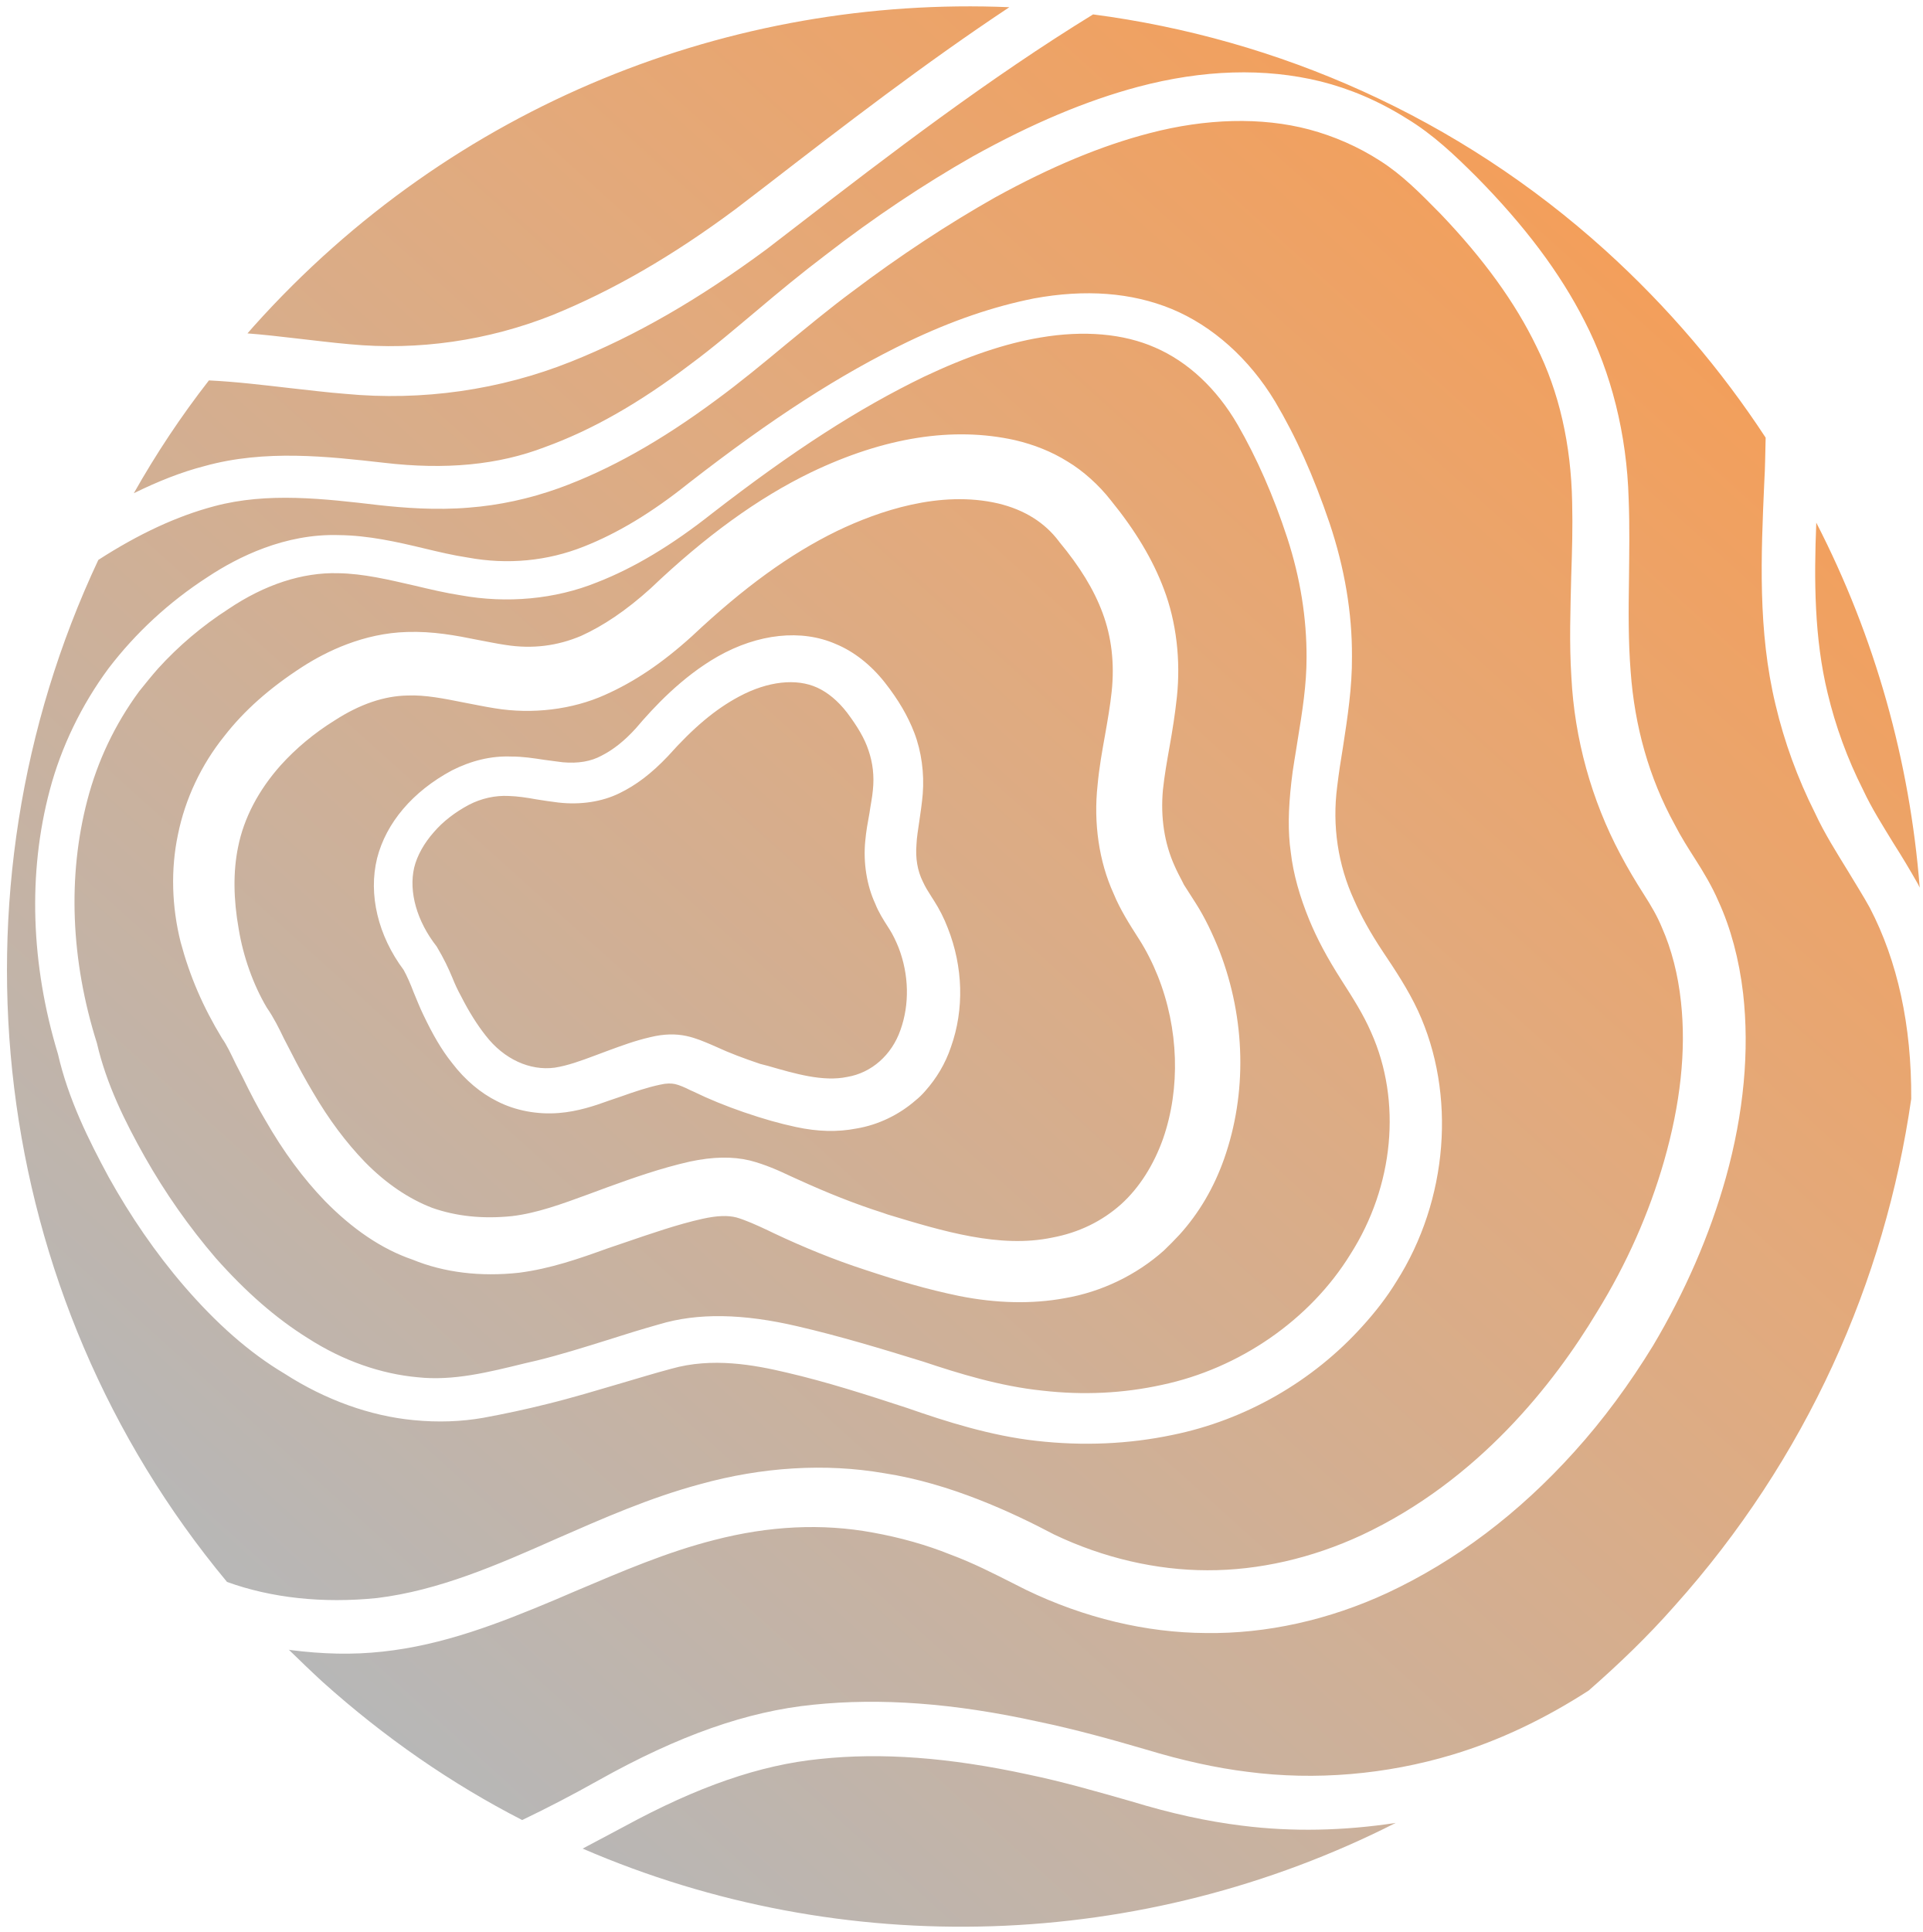
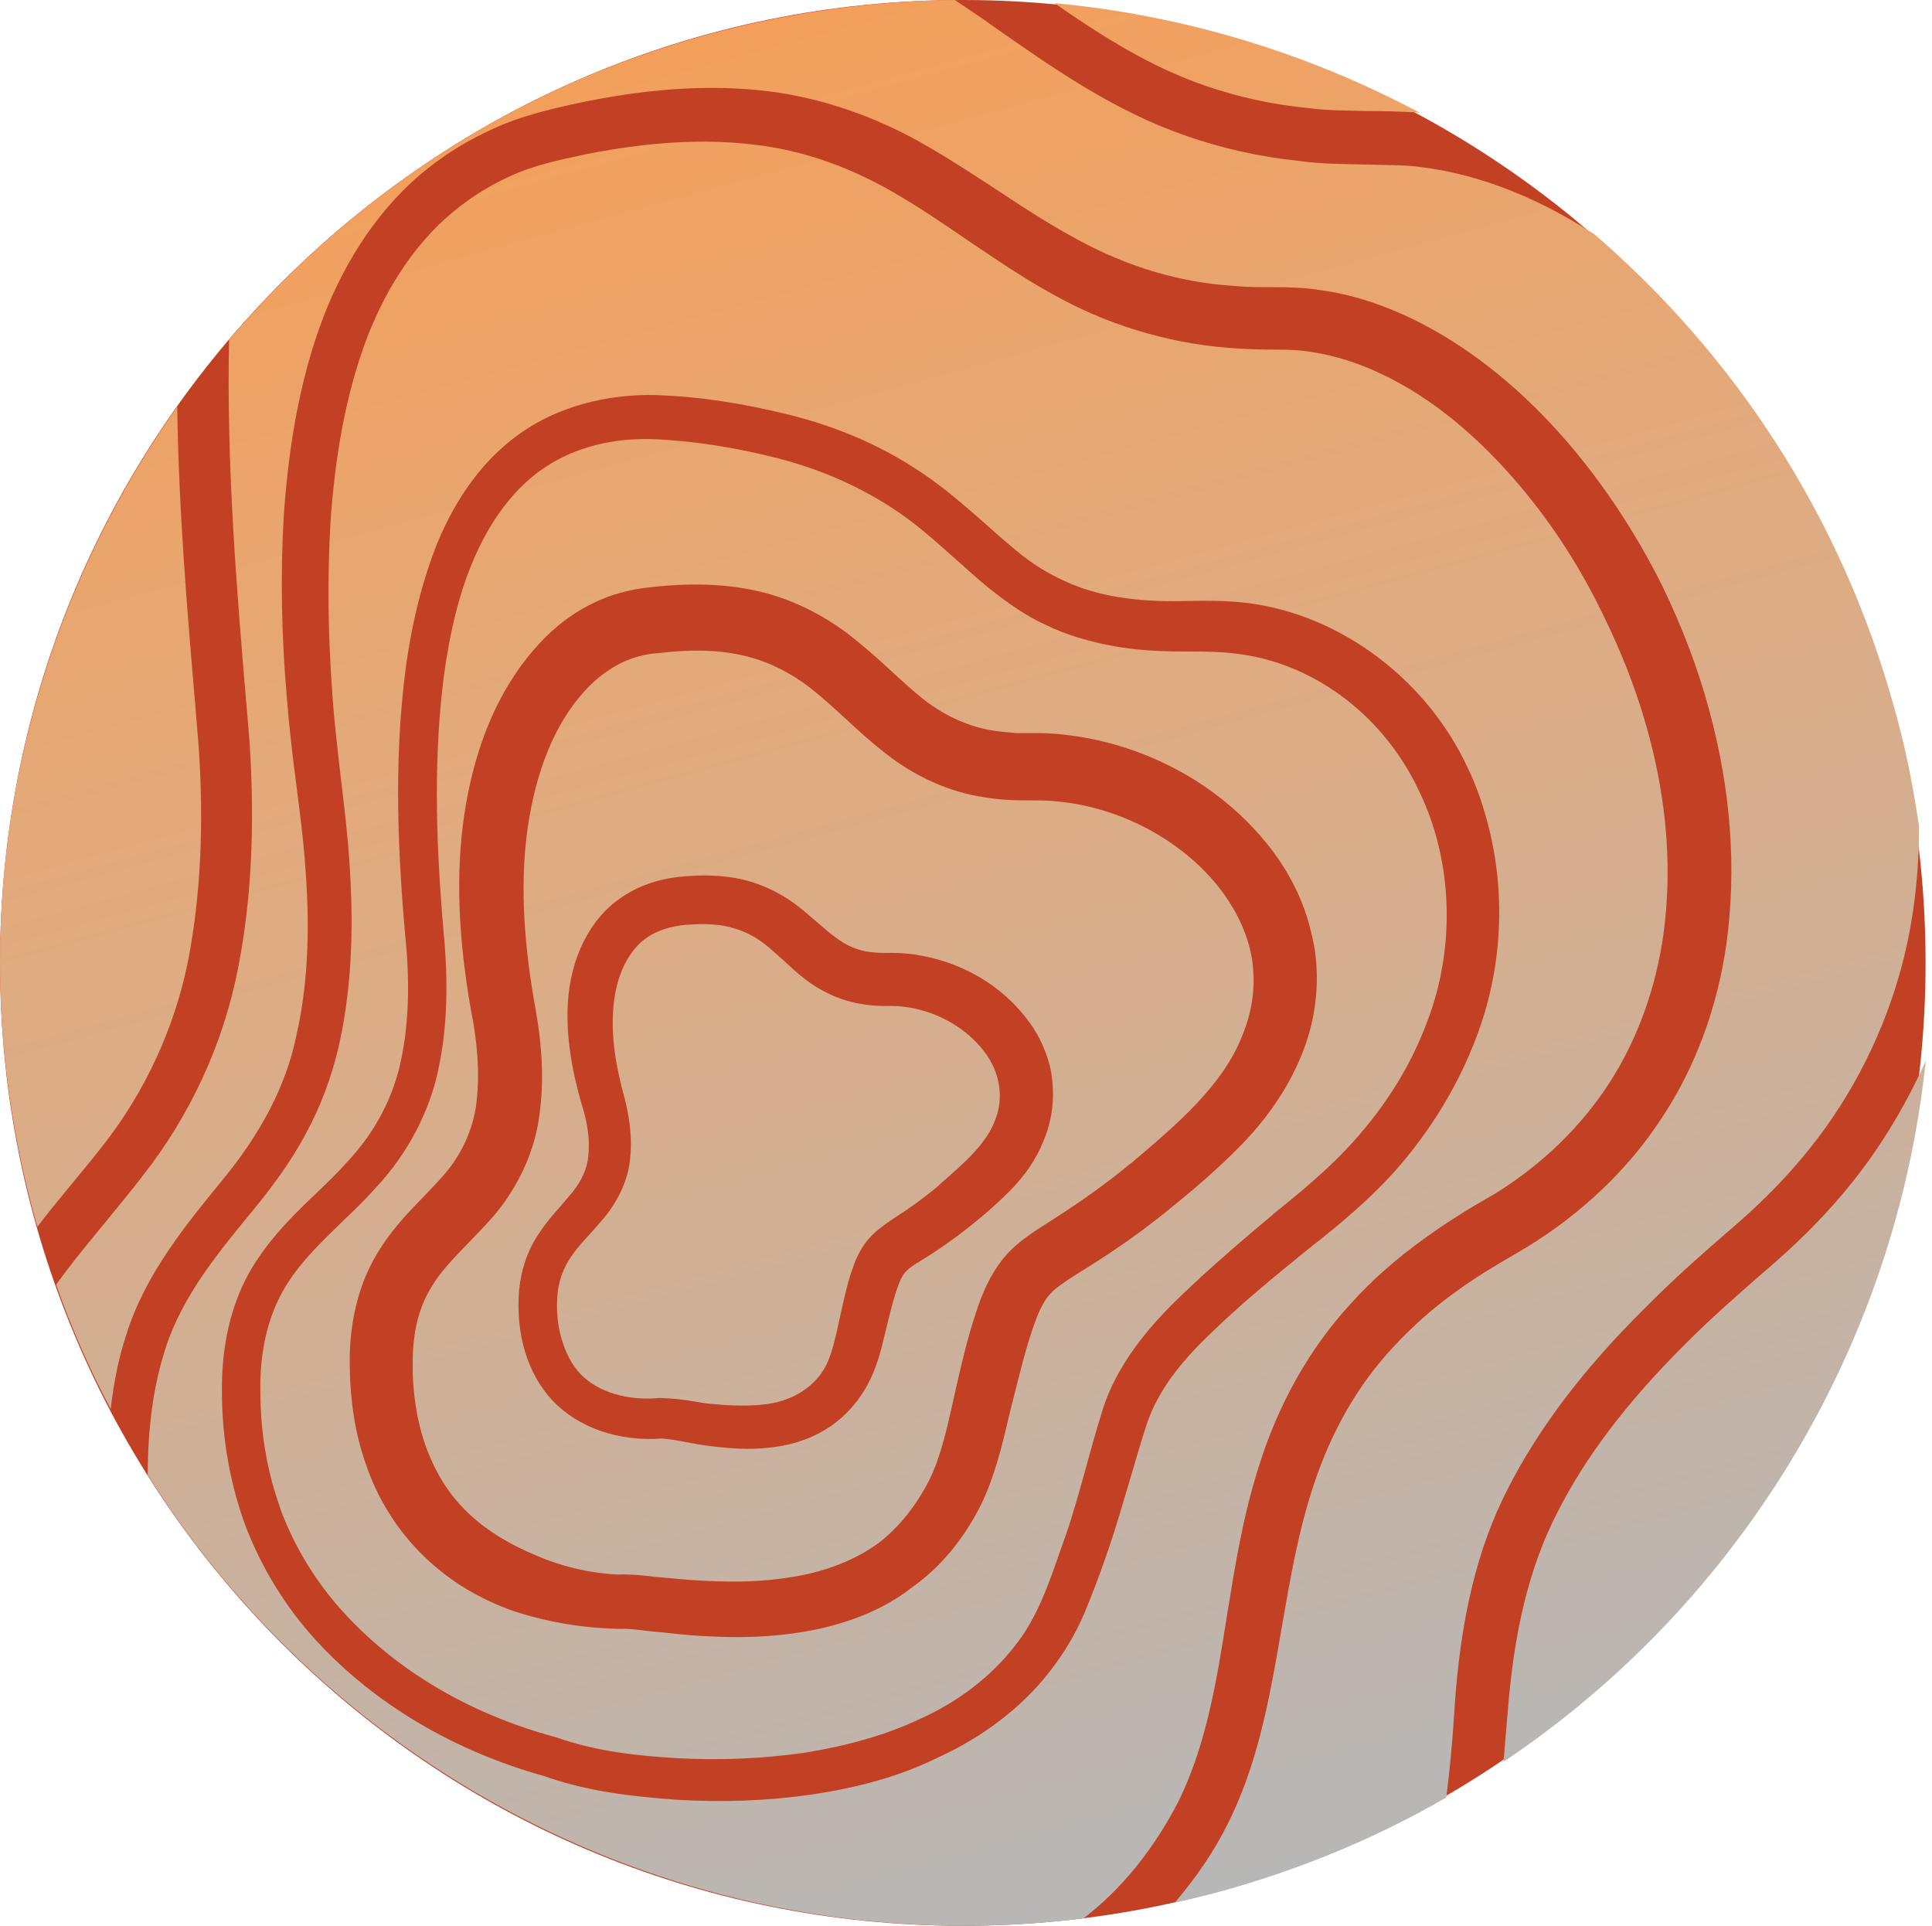
- <svg xmlns="http://www.w3.org/2000/svg" width="210" height="211" viewBox="0 0 210 211" fill="none">
-   <path d="M55.922 132.817C58.656 132.495 61.362 131.499 64.258 130.439L66.356 129.663C69.211 128.629 72.174 127.583 75.346 126.864C77.882 126.323 79.992 126.288 81.892 126.735C83.617 127.179 85.082 127.848 86.32 128.432L87.213 128.837C90.303 130.245 93.33 131.463 96.441 132.453L96.962 132.636C103.04 134.48 109.252 136.354 114.946 135.161C117.831 134.626 120.382 133.385 122.473 131.518C124.483 129.703 126.05 127.194 127.059 124.354C128.965 118.86 128.781 112.351 126.474 106.577C125.884 105.114 125.198 103.769 124.441 102.586L124.284 102.341C123.424 100.994 122.354 99.321 121.648 97.586C120.062 94.113 119.445 89.901 119.901 85.746C120.072 83.849 120.403 82.022 120.719 80.262C121.005 78.637 121.277 77.078 121.441 75.531C121.769 72.438 121.422 69.55 120.451 66.949C119.506 64.389 117.955 61.873 115.709 59.171L115.683 59.13C114.137 57.073 111.92 55.678 109.058 54.988C102.691 53.503 95.981 55.812 91.438 57.992C86.297 60.5 81.255 64.154 75.604 69.469C72.281 72.476 69.286 74.465 66.101 75.884C62.523 77.5 58.132 78.025 54.074 77.357C52.922 77.178 51.784 76.932 50.673 76.726C48.491 76.289 46.443 75.88 44.533 75.959C41.966 76 39.315 76.903 36.58 78.666C34.269 80.099 32.288 81.779 30.668 83.573C28.251 86.284 26.633 89.344 26.008 92.514C25.459 95.172 25.495 98.204 26.077 101.459C26.57 104.484 27.68 107.572 29.137 110.033C29.935 111.19 30.491 112.33 31.02 113.429C31.293 113.945 31.513 114.38 31.759 114.855C32.639 116.593 33.392 117.951 34.16 119.243C35.942 122.301 37.816 124.781 39.871 126.914C42.19 129.28 44.698 130.948 47.219 131.916C49.821 132.832 52.731 133.146 55.922 132.817ZM49.365 116.067C48.21 114.622 47.248 112.937 46.241 110.82C45.853 110.033 45.52 109.152 45.173 108.338C44.841 107.458 44.468 106.603 44.091 105.924C41.301 102.19 40.218 97.702 41.195 93.729C42.183 89.865 45.071 86.447 49.361 84.142C51.451 83.083 53.638 82.537 55.827 82.624C57.09 82.617 58.309 82.81 59.394 82.975C60.145 83.067 60.788 83.171 61.471 83.249C63.121 83.396 64.537 83.175 65.731 82.52C66.993 81.879 68.221 80.914 69.471 79.532C71.409 77.245 74.483 73.938 78.409 71.695C82.811 69.202 87.551 68.682 91.321 70.343C93.281 71.154 95.134 72.61 96.643 74.519C98.177 76.469 99.191 78.236 99.882 80.038C100.663 82.07 100.98 84.46 100.802 86.706C100.715 87.742 100.561 88.764 100.422 89.718C100.297 90.605 100.146 91.451 100.118 92.219C99.995 93.739 100.224 95.09 100.806 96.271C101.09 96.895 101.403 97.384 101.794 97.996L102.029 98.364C102.603 99.262 103.121 100.253 103.543 101.364C105.209 105.592 105.348 110.228 103.885 114.341C103.272 116.177 102.286 117.792 101.078 119.148C100.748 119.533 100.392 119.878 100.01 120.182C98.233 121.731 95.954 122.855 93.555 123.249C91.505 123.649 89.342 123.602 86.934 123.081C85.127 122.689 83.443 122.219 81.227 121.458C79.305 120.795 77.439 120.039 75.761 119.219L75.442 119.079C74.843 118.774 74.203 118.494 73.735 118.393C73.333 118.306 72.809 118.298 72.108 118.462C70.785 118.739 69.311 119.228 67.904 119.732L66.579 120.183C64.942 120.778 63.089 121.396 61.057 121.553C58.702 121.746 56.278 121.292 54.296 120.265C52.526 119.389 50.806 117.962 49.365 116.067ZM199.654 75.704C200.512 79.3 201.801 82.849 203.536 86.283C204.491 88.319 205.639 90.114 206.85 92.1C207.737 93.487 208.635 94.983 209.519 96.545C209.597 96.668 209.635 96.816 209.713 96.939C208.634 83.169 204.851 69.587 198.414 57.082C198.159 63.355 198.197 69.727 199.654 75.704ZM45.613 150.414C49.515 150.837 53.336 149.872 57.373 148.883L58.628 148.592C61.22 147.958 63.667 147.187 66.263 146.379C68.223 145.748 70.102 145.171 72.007 144.634C76.21 143.365 81.167 143.454 87.133 144.852C91.735 145.919 96.237 147.281 100.832 148.699C104.717 149.997 109.245 151.4 113.872 151.875C118.35 152.388 122.707 152.172 126.904 151.253C135.39 149.469 143.111 144.145 147.522 136.979C152.274 129.535 153.151 120.267 149.789 112.753C148.927 110.773 147.831 109.059 146.553 107.06C144.935 104.529 143.872 102.506 143.025 100.459C141.998 97.951 141.28 95.475 141.004 93.059C140.684 90.845 140.731 88.394 141.071 85.409C141.235 83.863 141.533 82.345 141.749 80.88C142.267 77.722 142.74 74.766 142.73 71.775C142.744 67.559 142.063 63.157 140.617 58.73C139.106 54.114 137.278 49.991 135.197 46.376C132.908 42.434 129.767 39.504 126.182 37.954C122.731 36.432 118.398 36.056 113.667 36.86C109.811 37.501 105.645 38.919 100.953 41.138C93.778 44.611 86.635 49.217 77.769 56.086C73.403 59.535 69.284 62.018 65.222 63.599C60.645 65.455 55.355 65.927 50.334 65.015C48.672 64.76 46.974 64.357 45.342 63.969C42.439 63.305 39.711 62.643 36.916 62.601C33.048 62.501 28.938 63.826 24.95 66.513C22.092 68.355 19.511 70.538 17.245 73.036C16.545 73.834 15.87 74.672 15.196 75.51C12.546 79.12 10.656 83.106 9.538 87.399C7.378 95.65 7.711 104.829 10.587 113.925C11.628 118.44 13.699 122.581 15.816 126.344C18.038 130.271 20.654 134.002 23.585 137.415C26.873 141.115 30.137 143.967 33.589 146.121C37.517 148.66 41.696 150.058 45.613 150.414ZM35.503 131.171C33.105 128.683 30.97 125.795 28.968 122.302C28.174 120.97 27.384 119.463 26.466 117.576C26.246 117.142 26 116.666 25.754 116.191C25.224 115.092 24.746 114.074 24.262 113.407C22.152 109.926 20.738 106.631 19.734 102.898C18.761 99.031 18.637 94.96 19.436 91.16C20.224 87.253 21.988 83.521 24.494 80.407C26.643 77.638 29.432 75.149 33.024 72.833C35.637 71.148 39.72 69.15 44.479 69.02C47.302 68.929 49.793 69.398 52.242 69.894C53.286 70.085 54.29 70.302 55.241 70.438C58.189 70.9 60.896 70.538 63.484 69.446C65.897 68.351 68.401 66.679 71.068 64.268C77.05 58.567 82.8 54.398 88.565 51.603C96.634 47.726 104.141 46.575 110.858 48.065C112.958 48.555 114.891 49.325 116.617 50.402C118.291 51.398 120.048 52.974 121.333 54.623C124.011 57.911 125.938 61.106 127.152 64.357C128.508 67.921 128.992 72.104 128.565 76.125C128.368 77.981 128.078 79.782 127.777 81.475C127.475 83.167 127.203 84.726 127.039 86.272C126.767 89.272 127.196 92.108 128.33 94.603C128.588 95.187 128.86 95.703 129.132 96.219L129.326 96.612L130.631 98.653C131.622 100.204 132.461 101.968 133.23 103.892C136.084 111.331 136.237 119.416 133.721 126.571C132.613 129.706 130.987 132.483 128.859 134.835C128.31 135.419 127.721 136.03 127.146 136.573C124.138 139.262 120.3 141.103 116.296 141.782C112.79 142.429 108.882 142.356 104.786 141.539C101.266 140.811 98.139 139.888 94.481 138.674C91.209 137.613 87.863 136.256 84.56 134.696L83.895 134.376C82.656 133.792 81.444 133.248 80.455 132.963C79.492 132.72 78.363 132.756 76.744 133.109C74.018 133.713 71.096 134.733 68.255 135.7L66.362 136.344C63.317 137.443 60.165 138.553 56.703 138.999C52.502 139.46 48.507 138.981 45.068 137.568C41.677 136.412 38.481 134.207 35.503 131.171ZM38.164 37.591C45.715 38.313 53.355 37.19 60.342 34.414C66.883 31.753 73.419 28 80.371 22.826L83.699 20.277C92.265 13.659 101.034 6.91 110.263 0.787C80.054 -0.483 49.54 11.295 27.734 35.613C27.501 35.879 27.267 36.145 27.034 36.411C28.791 36.545 30.534 36.747 32.277 36.949C34.262 37.168 36.272 37.428 38.164 37.591ZM64.953 115.295L66.442 114.739C67.89 114.209 69.378 113.652 71.038 113.273C72.483 112.918 73.787 112.884 74.991 113.145C76.062 113.377 76.954 113.781 77.661 114.075L78.141 114.285C79.699 115.009 81.286 115.599 83.049 116.192L83.878 116.406C86.844 117.26 89.904 118.169 92.548 117.616C95.204 117.172 97.418 115.226 98.371 112.479C99.365 109.706 99.307 106.458 98.168 103.504C97.873 102.772 97.537 102.067 97.172 101.496L96.963 101.169C96.519 100.475 95.972 99.618 95.613 98.697C94.684 96.702 94.289 94.191 94.522 91.85C94.609 90.814 94.804 89.767 94.984 88.786C95.109 87.899 95.285 87.094 95.354 86.3C95.519 84.753 95.345 83.309 94.874 81.942C94.455 80.655 93.661 79.323 92.521 77.81C91.538 76.543 90.44 75.637 89.295 75.107C87.004 74.049 83.88 74.391 80.744 76.068C78.164 77.443 75.761 79.454 72.973 82.576C71.149 84.502 69.472 85.756 67.668 86.631C65.782 87.558 63.424 87.927 60.997 87.647C60.179 87.54 59.362 87.433 58.585 87.3C57.541 87.109 56.522 86.959 55.582 86.931C54.092 86.854 52.581 87.195 51.237 87.888C49.69 88.713 48.38 89.731 47.39 90.887C46.319 92.097 45.567 93.446 45.247 94.748C44.632 97.392 45.537 100.612 47.701 103.366C48.495 104.698 48.973 105.716 49.409 106.76C49.704 107.492 49.988 108.116 50.365 108.795C51.245 110.533 52.158 111.961 53.063 113.106C55.056 115.683 57.893 116.965 60.601 116.603C62.016 116.382 63.464 115.852 64.953 115.295ZM119.411 1.574C108.112 8.513 97.338 16.727 86.959 24.745L83.713 27.242C76.352 32.679 69.408 36.695 62.381 39.497C54.622 42.598 46.12 43.815 37.71 43.013C35.711 42.861 33.7 42.601 31.783 42.397C28.672 42.04 25.736 41.685 22.823 41.546C19.751 45.486 17.025 49.607 14.618 53.867C17.25 52.574 19.822 51.549 22.348 50.901C28.954 49.062 35.858 49.855 41.946 50.541C48.676 51.33 54.437 50.785 59.527 48.829C64.628 46.981 69.791 44.056 75.382 39.817C77.889 37.97 80.349 35.865 82.752 33.855C85.033 31.923 87.6 29.807 90.164 27.866C95.483 23.744 100.901 20.136 106.226 17.106C112.732 13.487 118.639 11.005 124.298 9.488C131.443 7.59 138.178 7.397 144.263 8.891C147.419 9.68 150.565 10.995 153.645 12.928C156.554 14.683 158.929 16.955 161.315 19.335C166.561 24.656 170.413 29.78 173.106 35.074C176.007 40.696 177.719 47.43 177.918 54.505C178.036 57.484 177.978 60.46 177.954 63.127C177.898 66.736 177.875 70.036 178.134 73.327C178.569 79.328 180.141 84.942 182.945 90.05C183.631 91.394 184.44 92.659 185.196 93.843C186.057 95.19 187.034 96.808 187.728 98.435C189.057 101.324 189.985 104.76 190.423 108.512C191.123 114.746 190.508 121.539 188.531 128.635C186.771 134.899 184.086 141.067 180.587 146.954C178.02 151.145 175.122 155.088 171.979 158.556C165.91 165.293 159.065 170.455 151.567 173.964C145.208 176.911 138.353 178.45 131.717 178.348C125.241 178.317 118.446 176.704 112.109 173.644L111.004 173.088C108.449 171.796 106.307 170.699 103.812 169.772C101.172 168.708 98.299 167.909 95.366 167.38C89.809 166.352 83.999 166.64 78.017 168.192C72.859 169.501 68.022 171.582 62.806 173.792L60.679 174.703C54.502 177.302 48.409 179.674 41.771 180.381C38.539 180.736 35.262 180.659 31.683 180.2C31.617 180.185 31.617 180.185 31.55 180.171C32.763 181.348 33.977 182.525 35.231 183.676C41.994 189.747 49.327 194.816 57.044 198.773C59.825 197.441 62.634 195.976 65.392 194.428C74.18 189.511 81.621 186.904 88.823 186.179C96.174 185.416 104.212 185.997 113.404 188.023C117.459 188.866 121.456 189.978 125.143 191.058C129.218 192.292 132.898 193.09 136.276 193.505C143.701 194.481 151.454 193.804 158.657 191.638C163.834 190.087 168.811 187.685 173.546 184.632C176.799 181.785 179.947 178.776 182.887 175.44C197.36 159.308 205.915 139.96 208.785 120.013C208.832 111.972 207.288 104.957 204.256 99.132C203.555 97.855 202.72 96.549 201.9 95.176C200.636 93.109 199.306 91.028 198.261 88.762C196.359 84.975 194.917 81.006 193.972 77.004C192.006 68.878 192.38 60.626 192.735 52.617C192.832 51.056 192.837 49.439 192.882 47.797C188.052 40.422 182.205 33.53 175.364 27.336C159.251 12.771 139.61 4.226 119.411 1.574ZM135.652 199.382C131.899 198.921 127.951 198.065 123.583 196.732C119.988 195.708 116.167 194.598 112.312 193.799C103.681 191.929 96.302 191.385 89.556 192.104C82.999 192.758 76.209 195.119 68.21 199.469C66.704 200.268 65.156 201.093 63.649 201.891C92.167 214.222 124.827 213.105 152.467 199.087C146.848 199.944 141.175 200.086 135.652 199.382ZM60.848 168.024C65.848 165.837 70.971 163.572 76.481 162.093C83.236 160.216 90.164 159.784 96.579 160.892C103.801 161.999 110.632 165.202 115.155 167.588C120.547 170.162 126.353 171.49 131.889 171.494C137.492 171.513 143.322 170.174 148.746 167.657C161.478 161.696 169.757 151.113 174.449 143.304C177.708 138.033 180.153 132.48 181.78 126.821C183.566 120.598 184.216 114.761 183.633 109.431C183.315 106.409 182.589 103.65 181.559 101.317C181.033 100.043 180.421 98.996 179.534 97.609C178.699 96.303 177.827 94.848 177.01 93.3C173.859 87.379 171.999 80.682 171.659 73.928C171.421 70.22 171.559 66.558 171.641 62.99C171.736 60.163 171.813 57.578 171.744 54.855C171.624 48.536 170.323 42.804 167.839 37.836C165.526 33.046 162.083 28.292 157.381 23.37C155.062 21.005 153.137 19.076 150.801 17.585C148.346 15.999 145.72 14.867 143.007 14.139C137.806 12.766 131.743 12.929 125.571 14.546C120.331 15.907 114.819 18.194 108.68 21.575C103.558 24.474 98.319 27.91 93.11 31.844C90.643 33.665 88.199 35.703 85.851 37.62C83.366 39.683 80.84 41.773 78.209 43.7C72.184 48.16 66.588 51.308 61.067 53.311C57.833 54.474 54.487 55.191 51.244 55.438C47.637 55.746 44.054 55.462 41.386 55.166C35.407 54.468 29.227 53.727 23.419 55.282C19.327 56.364 15.151 58.307 10.742 61.15C-6.351 97.528 -1.375 141.29 24.799 172.767C29.603 174.51 35.248 175.136 41.199 174.526C47.933 173.7 54.247 170.954 60.848 168.024ZM20.113 140.46C16.985 136.829 14.228 132.786 11.89 128.588C9.671 124.486 7.459 120.033 6.331 115.113C3.362 105.328 3.03 95.341 5.434 86.299C6.681 81.576 8.92 76.963 11.858 72.994C14.808 69.133 18.461 65.74 22.706 63.003C25.986 60.831 31.142 58.256 37.023 58.44C40.274 58.476 43.378 59.184 46.374 59.903C47.939 60.277 49.504 60.651 51.098 60.891C55.477 61.699 59.812 61.267 63.766 59.697C67.448 58.245 71.2 55.999 75.24 52.76C84.366 45.666 91.754 40.903 99.2 37.312C104.055 34.989 108.559 33.468 112.956 32.592C118.579 31.56 123.61 31.947 127.983 33.738C132.449 35.584 136.465 39.161 139.291 43.852C141.568 47.686 143.475 51.931 145.243 57.131C146.895 62.059 147.714 66.948 147.69 71.69C147.719 75.071 147.198 78.404 146.707 81.602C146.464 83.027 146.248 84.492 146.073 85.93C145.52 90.205 146.164 94.459 147.918 98.284C148.664 99.993 149.663 101.827 151.113 104.004C152.354 105.855 153.829 108.073 154.9 110.38C159.106 119.483 158.211 131.067 152.544 139.966C151.503 141.674 150.236 143.298 148.849 144.826C143.425 150.859 136.048 155.097 128.089 156.713C123.313 157.717 118.323 157.937 113.228 157.361C108.267 156.814 103.352 155.257 99.121 153.778C94.675 152.322 90.322 150.922 85.92 149.899C82.389 149.063 77.81 148.212 73.324 149.49C71.501 149.974 69.622 150.552 67.825 151.077C65.204 151.845 62.5 152.666 59.76 153.338C57.424 153.922 55.144 154.412 52.77 154.847C50.438 155.256 47.856 155.365 45.147 155.094C40.479 154.646 35.568 152.914 31.055 150.003C27.243 147.735 23.662 144.569 20.113 140.46Z" fill="url(#paint0_linear)" />
+ <svg xmlns="http://www.w3.org/2000/svg" width="301" height="300" viewBox="0 0 301 300" fill="none">
+   <circle cx="150" cy="150" r="150" fill="#C24124" />
+   <path d="M144.78 230.559C146.52 227.016 147.425 222.987 148.4 218.68L149.096 215.554C150.071 211.316 151.115 206.94 152.716 202.564C154.039 199.09 155.64 196.52 157.659 194.575C159.539 192.838 161.488 191.588 163.159 190.546L164.342 189.782C168.45 187.142 172.279 184.433 175.899 181.446L176.525 180.96C183.487 175.055 190.588 169.011 193.581 161.231C195.183 157.341 195.67 153.312 195.043 149.352C194.417 145.532 192.607 141.711 189.961 138.307C184.81 131.778 176.804 126.984 168.032 125.317C165.804 124.9 163.646 124.692 161.627 124.692H161.209C158.912 124.692 156.058 124.692 153.412 124.206C147.982 123.442 142.413 120.941 137.748 117.19C135.59 115.522 133.641 113.716 131.761 111.98C130.021 110.382 128.35 108.854 126.61 107.464C123.129 104.686 119.369 102.88 115.471 102.046C111.642 101.212 107.395 101.143 102.383 101.768H102.313C98.624 102.046 95.212 103.644 92.149 106.561C85.396 113.091 82.96 122.955 82.055 130.11C81.08 138.238 81.567 147.13 83.586 158.036C84.63 164.357 84.7 169.498 83.934 174.43C83.099 179.987 80.314 185.683 76.346 190.06C75.232 191.31 74.049 192.491 72.935 193.672C70.707 195.964 68.618 198.118 67.226 200.48C65.277 203.606 64.302 207.496 64.302 212.15C64.233 216.04 64.72 219.722 65.625 223.056C67.017 228.058 69.454 232.365 72.796 235.56C75.58 238.269 79.27 240.562 83.656 242.368C87.694 244.104 92.288 245.146 96.396 245.285C98.415 245.216 100.225 245.424 101.965 245.633C102.801 245.702 103.497 245.772 104.263 245.841C107.047 246.119 109.275 246.258 111.433 246.327C116.515 246.536 120.971 246.188 125.148 245.355C129.812 244.382 133.78 242.646 136.913 240.353C140.046 237.922 142.691 234.657 144.78 230.559ZM119.439 225.557C116.794 225.835 114.009 225.696 110.667 225.279C109.414 225.14 108.091 224.862 106.838 224.654C105.516 224.376 104.193 224.168 103.079 224.098C96.396 224.584 90.13 222.431 86.092 218.194C82.194 214.026 80.314 207.913 80.871 200.966C81.219 197.632 82.263 194.575 84.073 192.005C85.048 190.476 86.232 189.157 87.276 187.976C87.972 187.142 88.599 186.447 89.225 185.683C90.687 183.808 91.523 181.932 91.662 179.987C91.871 177.973 91.662 175.75 90.966 173.179C89.713 169.081 88.111 162.829 88.459 156.369C88.877 149.144 91.94 143.031 96.883 139.766C99.389 138.029 102.592 136.918 106.073 136.571C109.623 136.223 112.547 136.362 115.262 136.918C118.325 137.543 121.458 139.002 124.034 140.947C125.217 141.85 126.331 142.823 127.375 143.726C128.35 144.559 129.255 145.393 130.16 146.018C131.901 147.338 133.711 148.102 135.59 148.31C136.565 148.449 137.4 148.449 138.445 148.449H139.071C140.603 148.449 142.204 148.588 143.875 148.936C150.28 150.186 155.988 153.59 159.817 158.522C161.558 160.675 162.741 163.107 163.437 165.608C163.646 166.302 163.785 166.997 163.855 167.692C164.342 171.026 163.925 174.638 162.532 177.834C161.418 180.612 159.678 183.183 157.172 185.683C155.292 187.559 153.412 189.226 150.767 191.31C148.469 193.116 146.102 194.783 143.805 196.173L143.387 196.451C142.552 196.937 141.717 197.493 141.229 197.979C140.812 198.396 140.394 199.021 140.046 199.993C139.35 201.799 138.793 203.953 138.305 206.037L137.818 207.982C137.261 210.413 136.565 213.122 135.173 215.693C133.571 218.68 131.135 221.25 128.35 222.848C125.913 224.307 122.85 225.279 119.439 225.557ZM187.734 13.338C192.746 15.074 198.037 16.255 203.537 16.811C206.739 17.228 209.802 17.228 213.144 17.297C215.511 17.297 218.017 17.367 220.593 17.506C220.802 17.506 221.011 17.575 221.22 17.575C203.746 8.266 184.392 2.362 164.273 0.486C171.652 5.627 179.38 10.489 187.734 13.338ZM158.007 256.539C161.558 252.163 163.368 246.814 165.317 241.187L165.943 239.45C167.197 235.838 168.171 232.295 169.215 228.544C169.981 225.696 170.747 222.987 171.582 220.278C173.323 214.234 177.291 208.329 183.626 202.216C188.499 197.493 193.651 193.116 198.942 188.67C203.537 184.989 208.758 180.612 212.935 175.402C217.043 170.401 220.175 164.982 222.333 159.217C226.789 147.616 226.371 134.209 221.15 123.372C215.859 111.91 205.347 103.713 193.651 101.976C190.588 101.49 187.664 101.49 184.253 101.49C179.937 101.49 176.664 101.212 173.532 100.657C169.703 99.962 166.152 98.92 163.02 97.392C160.096 96.072 157.172 94.127 153.83 91.418C152.09 90.028 150.488 88.5 148.887 87.111C145.476 84.054 142.274 81.206 138.653 78.914C133.571 75.649 127.724 73.079 121.249 71.411C114.496 69.675 108.091 68.702 102.104 68.424C95.56 68.146 89.573 69.675 84.909 72.801C80.384 75.788 76.555 80.72 73.84 87.041C71.612 92.182 70.081 98.295 69.106 105.658C67.713 116.981 67.713 129.138 69.106 145.115C69.872 153.034 69.663 159.911 68.41 166.024C67.087 172.971 63.536 179.709 58.524 185.058C56.923 186.864 55.113 188.601 53.372 190.268C50.309 193.255 47.385 196.034 45.157 199.368C42.025 203.953 40.423 209.927 40.563 216.804C40.563 221.667 41.189 226.46 42.442 231.114C42.86 232.573 43.347 234.032 43.835 235.491C46.132 241.465 49.474 246.814 53.79 251.468C62.075 260.429 73.422 267.098 86.649 270.641C92.915 272.863 99.528 273.558 105.724 273.905C112.199 274.253 118.743 273.975 125.148 273.072C132.179 271.96 138.166 270.224 143.457 267.723C149.583 264.944 154.526 260.985 158.007 256.539ZM126.888 253.899C122.015 254.872 116.863 255.219 111.085 254.941C108.857 254.872 106.421 254.663 103.427 254.316C102.731 254.247 101.965 254.177 101.199 254.108C99.459 253.899 97.858 253.691 96.674 253.76C90.826 253.621 85.744 252.788 80.453 251.121C75.023 249.314 70.011 246.327 66.043 242.437C61.935 238.478 58.802 233.476 56.992 228.058C55.322 223.334 54.486 218.055 54.486 211.942C54.486 207.496 55.252 201.035 58.803 195.2C60.891 191.727 63.397 189.087 65.903 186.517C66.948 185.405 67.992 184.363 68.897 183.321C71.751 180.126 73.422 176.583 74.118 172.624C74.675 168.872 74.606 164.566 73.77 159.495C71.542 147.894 70.986 137.752 72.099 128.652C73.701 115.939 78.156 106.006 85.187 99.059C87.415 96.905 89.852 95.169 92.497 93.918C95.003 92.668 98.275 91.765 101.269 91.487C107.326 90.792 112.686 90.931 117.559 91.973C122.92 93.085 128.35 95.725 132.875 99.337C134.964 101.004 136.913 102.741 138.723 104.408C140.533 106.075 142.204 107.603 143.944 108.993C147.356 111.632 151.115 113.299 155.014 113.855C155.919 113.994 156.754 114.064 157.589 114.133L158.216 114.203H161.697C164.342 114.203 167.127 114.55 170.051 115.106C181.259 117.398 191.145 123.442 197.828 131.986C200.752 135.737 202.841 139.836 204.024 144.212C204.303 145.323 204.581 146.504 204.79 147.616C205.695 153.312 204.929 159.356 202.632 164.705C200.682 169.428 197.55 174.082 193.373 178.389C189.753 182.071 186.202 185.128 181.886 188.601C178.057 191.727 173.81 194.714 169.355 197.493L168.45 198.048C166.779 199.09 165.178 200.132 164.064 201.105C163.02 202.077 162.184 203.467 161.349 205.69C159.956 209.441 158.912 213.748 157.868 217.916L157.172 220.694C156.127 225.21 155.014 229.864 152.855 234.379C150.14 239.798 146.451 244.243 142.065 247.3C138.027 250.495 132.875 252.649 126.888 253.899ZM15.918 178.598C22.671 170.053 27.266 159.981 29.354 149.422C31.234 139.488 31.791 128.721 30.956 116.356L30.468 110.382C29.145 94.96 27.823 79.192 27.614 63.353C2.552 98.781 -6.986 144.629 5.406 189.643C5.545 190.129 5.684 190.615 5.824 191.102C7.355 189.087 8.956 187.142 10.558 185.197C12.368 182.974 14.247 180.751 15.918 178.598ZM130.647 206.176L131.135 203.953C131.622 201.799 132.109 199.577 132.945 197.284C133.641 195.27 134.616 193.672 135.869 192.422C136.983 191.31 138.166 190.546 139.071 189.921L139.698 189.504C141.786 188.184 143.736 186.725 145.824 185.058L146.729 184.225C150.071 181.307 153.552 178.32 154.944 174.708C156.475 171.165 155.849 166.997 153.273 163.732C150.697 160.398 146.729 157.966 142.274 157.063C141.16 156.855 140.046 156.716 139.071 156.716H138.514C137.331 156.716 135.869 156.716 134.476 156.438C131.344 156.021 128.002 154.562 125.357 152.478C124.173 151.575 123.059 150.533 122.015 149.561C121.04 148.727 120.205 147.894 119.3 147.199C117.559 145.81 115.68 144.907 113.661 144.42C111.781 143.934 109.553 143.865 106.838 144.073C104.541 144.281 102.592 144.907 101.06 145.879C97.997 147.824 95.978 151.853 95.56 156.924C95.212 161.092 95.769 165.538 97.37 171.304C98.275 174.986 98.484 177.973 98.136 180.821C97.788 183.808 96.396 186.934 94.168 189.643C93.402 190.546 92.636 191.449 91.871 192.283C90.826 193.394 89.852 194.506 89.086 195.617C87.833 197.354 87.067 199.438 86.858 201.591C86.649 204.092 86.858 206.454 87.485 208.538C88.111 210.761 89.156 212.706 90.478 214.095C93.193 216.874 97.788 218.263 102.801 217.777C105.028 217.846 106.63 218.055 108.231 218.332C109.345 218.541 110.319 218.68 111.433 218.749C114.218 219.027 116.654 219.027 118.743 218.819C123.407 218.402 127.167 215.971 128.837 212.428C129.673 210.552 130.16 208.399 130.647 206.176ZM35.69 52.933C35.272 71.898 36.803 91.209 38.405 109.896L38.892 115.731C39.727 128.79 39.17 140.252 37.082 150.881C34.785 162.621 29.633 173.805 22.114 183.321C20.374 185.614 18.494 187.837 16.754 189.99C13.899 193.464 11.184 196.728 8.748 200.132C11.115 206.871 13.969 213.331 17.241 219.513C17.728 215.345 18.494 211.455 19.677 207.913C22.602 198.535 28.937 190.824 34.506 184.016C40.702 176.514 44.531 169.15 46.132 161.509C47.873 153.937 48.36 145.462 47.594 135.459C47.316 131.013 46.689 126.429 46.132 121.983C45.575 117.745 45.018 113.022 44.67 108.437C43.835 98.85 43.696 89.542 44.183 80.789C44.879 70.161 46.48 61.13 49.056 53.142C52.328 43.069 57.34 34.803 63.885 28.62C67.296 25.425 71.334 22.646 76.067 20.423C80.453 18.27 85.048 17.158 89.782 16.116C100.294 13.893 109.484 13.199 117.977 14.032C127.027 14.866 136.495 17.992 145.197 23.202C148.887 25.355 152.438 27.717 155.64 29.801C159.956 32.649 163.925 35.219 168.102 37.442C175.69 41.541 183.696 43.972 192.05 44.528C194.208 44.736 196.366 44.736 198.385 44.736C200.682 44.736 203.398 44.806 205.904 45.222C210.429 45.848 215.302 47.376 220.175 49.738C228.251 53.697 235.978 59.672 243.01 67.521C249.206 74.468 254.566 82.457 258.952 91.209C262.015 97.531 264.521 104.06 266.262 110.521C269.673 123.025 270.578 135.251 268.977 146.991C267.585 156.924 264.104 166.372 258.813 174.291C253.731 182.071 246.491 189.018 237.858 194.297L236.326 195.2C232.776 197.284 229.782 199.021 226.719 201.313C223.378 203.675 220.175 206.523 217.251 209.649C211.682 215.554 207.505 222.778 204.72 231.184C202.284 238.408 201.031 245.841 199.638 253.83L199.081 257.095C197.41 266.542 195.531 275.712 191.215 284.256C189.126 288.424 186.481 292.314 183.139 296.274C183.069 296.343 183.069 296.343 183 296.413C185.367 295.857 187.734 295.301 190.101 294.676C202.701 291.203 214.536 286.27 225.327 280.019C225.884 275.642 226.302 271.127 226.58 266.612C227.485 252.232 230.131 241.256 234.865 232.017C239.668 222.57 246.63 213.331 256.237 203.814C260.414 199.577 264.87 195.617 269.047 192.005C273.711 188.045 277.54 184.225 280.673 180.473C287.634 172.276 292.856 162.412 295.849 152.062C298.007 144.629 298.982 136.779 298.982 128.721C298.077 122.608 296.893 116.495 295.153 110.382C286.938 80.511 270.23 55.295 248.37 36.47C238.693 30.218 229.017 26.675 219.618 25.841C217.53 25.703 215.302 25.703 213.005 25.633C209.524 25.564 205.973 25.564 202.423 25.077C196.366 24.452 190.449 23.132 184.879 21.187C173.532 17.297 163.855 10.489 154.457 3.89C152.647 2.57 150.697 1.32 148.748 0C136.078 0.139 123.198 1.876 110.389 5.349C80.245 13.546 54.625 30.635 35.69 52.933ZM287.286 185.753C283.805 189.921 279.698 194.019 274.686 198.257C270.648 201.799 266.332 205.551 262.363 209.58C253.383 218.541 246.978 227.016 242.592 235.699C238.276 244.104 235.839 254.108 234.865 267.098C234.656 269.529 234.447 272.03 234.238 274.461C271.344 249.592 295.432 209.371 300.026 165.26C296.685 172.693 292.438 179.64 287.286 185.753ZM191.145 251.746C192.398 244.035 193.651 236.116 196.157 228.336C199.151 218.749 204.024 210.066 210.359 203.189C217.321 195.339 226.51 189.573 232.915 185.961C240.225 181.446 246.351 175.472 250.668 168.803C255.054 162.065 257.977 154.007 259.161 145.532C261.876 125.595 255.541 107.464 249.763 95.794C245.934 87.805 241.13 80.581 235.561 74.259C229.434 67.313 222.89 62.033 215.998 58.63C212.1 56.684 208.201 55.434 204.581 54.878C202.632 54.531 200.891 54.462 198.524 54.462C196.297 54.462 193.86 54.392 191.354 54.184C181.747 53.42 172.209 50.502 163.785 45.709C159.121 43.139 154.805 40.151 150.558 37.303C147.216 35.011 144.153 32.927 140.812 30.913C133.084 26.189 125.148 23.341 117.211 22.507C109.623 21.604 101.199 22.09 91.592 23.966C86.928 24.938 83.099 25.772 79.479 27.439C75.65 29.176 72.239 31.468 69.245 34.177C63.536 39.387 59.011 46.82 56.157 55.504C53.72 62.867 52.189 71.272 51.493 81.275C51.005 89.681 51.075 98.642 51.771 107.951C52.05 112.327 52.606 116.842 53.094 121.149C53.651 125.734 54.208 130.388 54.486 135.042C55.182 145.74 54.625 154.91 52.746 163.107C51.632 167.9 49.891 172.485 47.664 176.583C45.227 181.168 42.094 185.267 39.658 188.254C34.158 194.922 28.449 201.799 25.804 209.997C23.924 215.762 23.019 222.292 23.019 229.794C53.651 278.421 110.389 306.138 168.798 298.844C174.646 294.398 179.797 288.077 183.696 280.435C187.943 271.683 189.544 261.957 191.145 251.746ZM126.122 279.602C119.3 280.574 112.269 280.783 105.376 280.366C98.693 279.88 91.592 279.115 84.77 276.684C70.637 272.725 58.315 265.431 49.265 255.566C44.531 250.426 40.702 244.174 38.196 237.575C35.829 231.045 34.576 224.029 34.576 216.804C34.506 211.177 35.411 202.98 40.215 196.034C42.791 192.144 46.062 188.948 49.265 185.892C50.936 184.294 52.606 182.696 54.138 180.96C58.524 176.305 61.378 170.748 62.562 164.774C63.676 159.217 63.885 152.965 63.119 145.601C61.657 129.138 61.657 116.564 63.119 104.825C64.093 97.183 65.764 90.584 68.131 84.61C71.264 77.038 75.65 71.272 81.219 67.382C86.928 63.423 94.377 61.339 102.244 61.547C108.648 61.755 115.262 62.728 122.92 64.604C130.16 66.41 136.704 69.188 142.413 72.87C146.52 75.44 150.14 78.636 153.621 81.692C155.153 83.082 156.754 84.471 158.355 85.791C163.089 89.75 168.728 92.251 174.715 93.085C177.361 93.502 180.354 93.71 184.114 93.641C187.316 93.571 191.145 93.502 194.765 93.988C209.037 95.933 222.333 105.936 228.669 119.621C229.922 122.191 230.896 124.97 231.662 127.818C234.725 139.002 234.099 151.159 229.852 161.995C227.346 168.525 223.726 174.708 219.061 180.404C214.536 185.961 208.828 190.685 203.746 194.644C198.524 198.882 193.442 203.05 188.778 207.565C185.019 211.177 180.424 216.04 178.475 222.431C177.639 225.001 176.873 227.71 176.108 230.281C174.994 234.032 173.88 237.922 172.557 241.743C171.443 245.008 170.26 248.133 168.937 251.329C167.614 254.455 165.735 257.65 163.298 260.707C159.121 265.986 153.203 270.571 146.172 273.767C140.464 276.615 133.85 278.49 126.122 279.602Z" fill="url(#paint0_linear)" />
  <defs>
-     <linearGradient id="paint0_linear" x1="35.301" y1="183.691" x2="175.819" y2="27.707" gradientUnits="userSpaceOnUse">
+     <linearGradient id="paint0_linear" x1="190.174" y1="294.604" x2="110.931" y2="5.157" gradientUnits="userSpaceOnUse">
      <stop stop-color="#B7B7B7" />
      <stop offset="0.657" stop-color="#E2AA7D" />
      <stop offset="1" stop-color="#F39F5B" />
    </linearGradient>
  </defs>
</svg>
